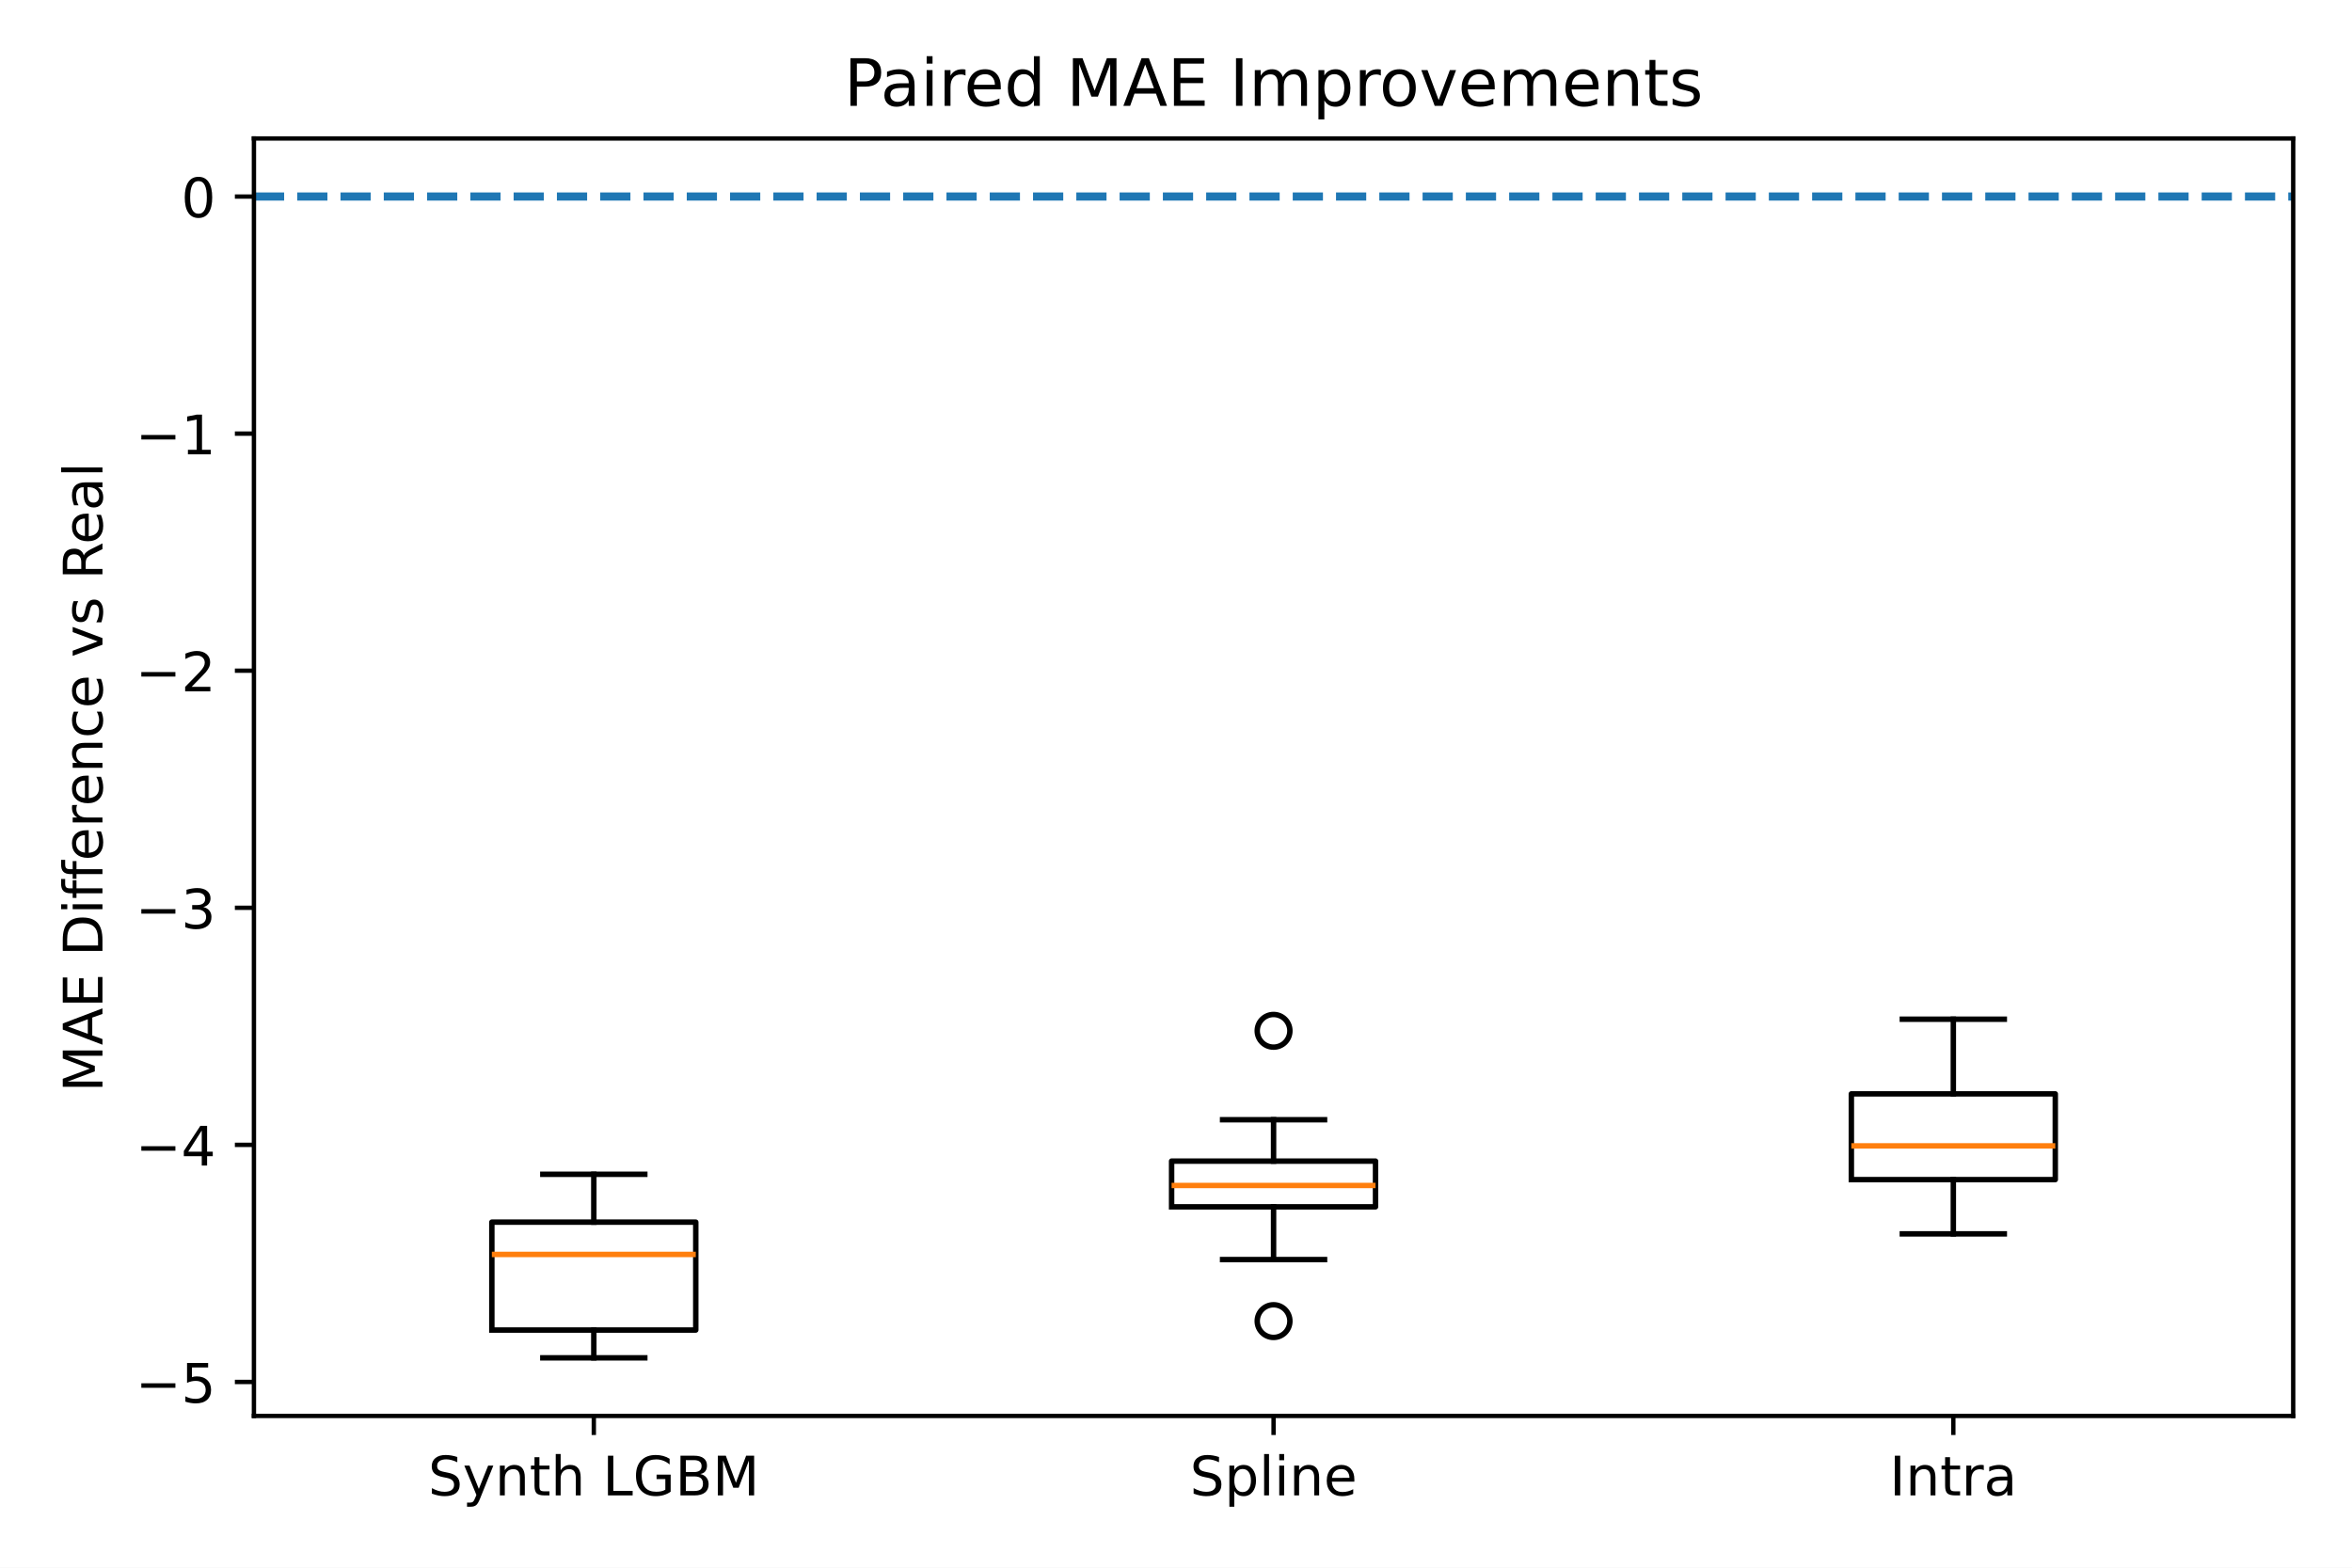
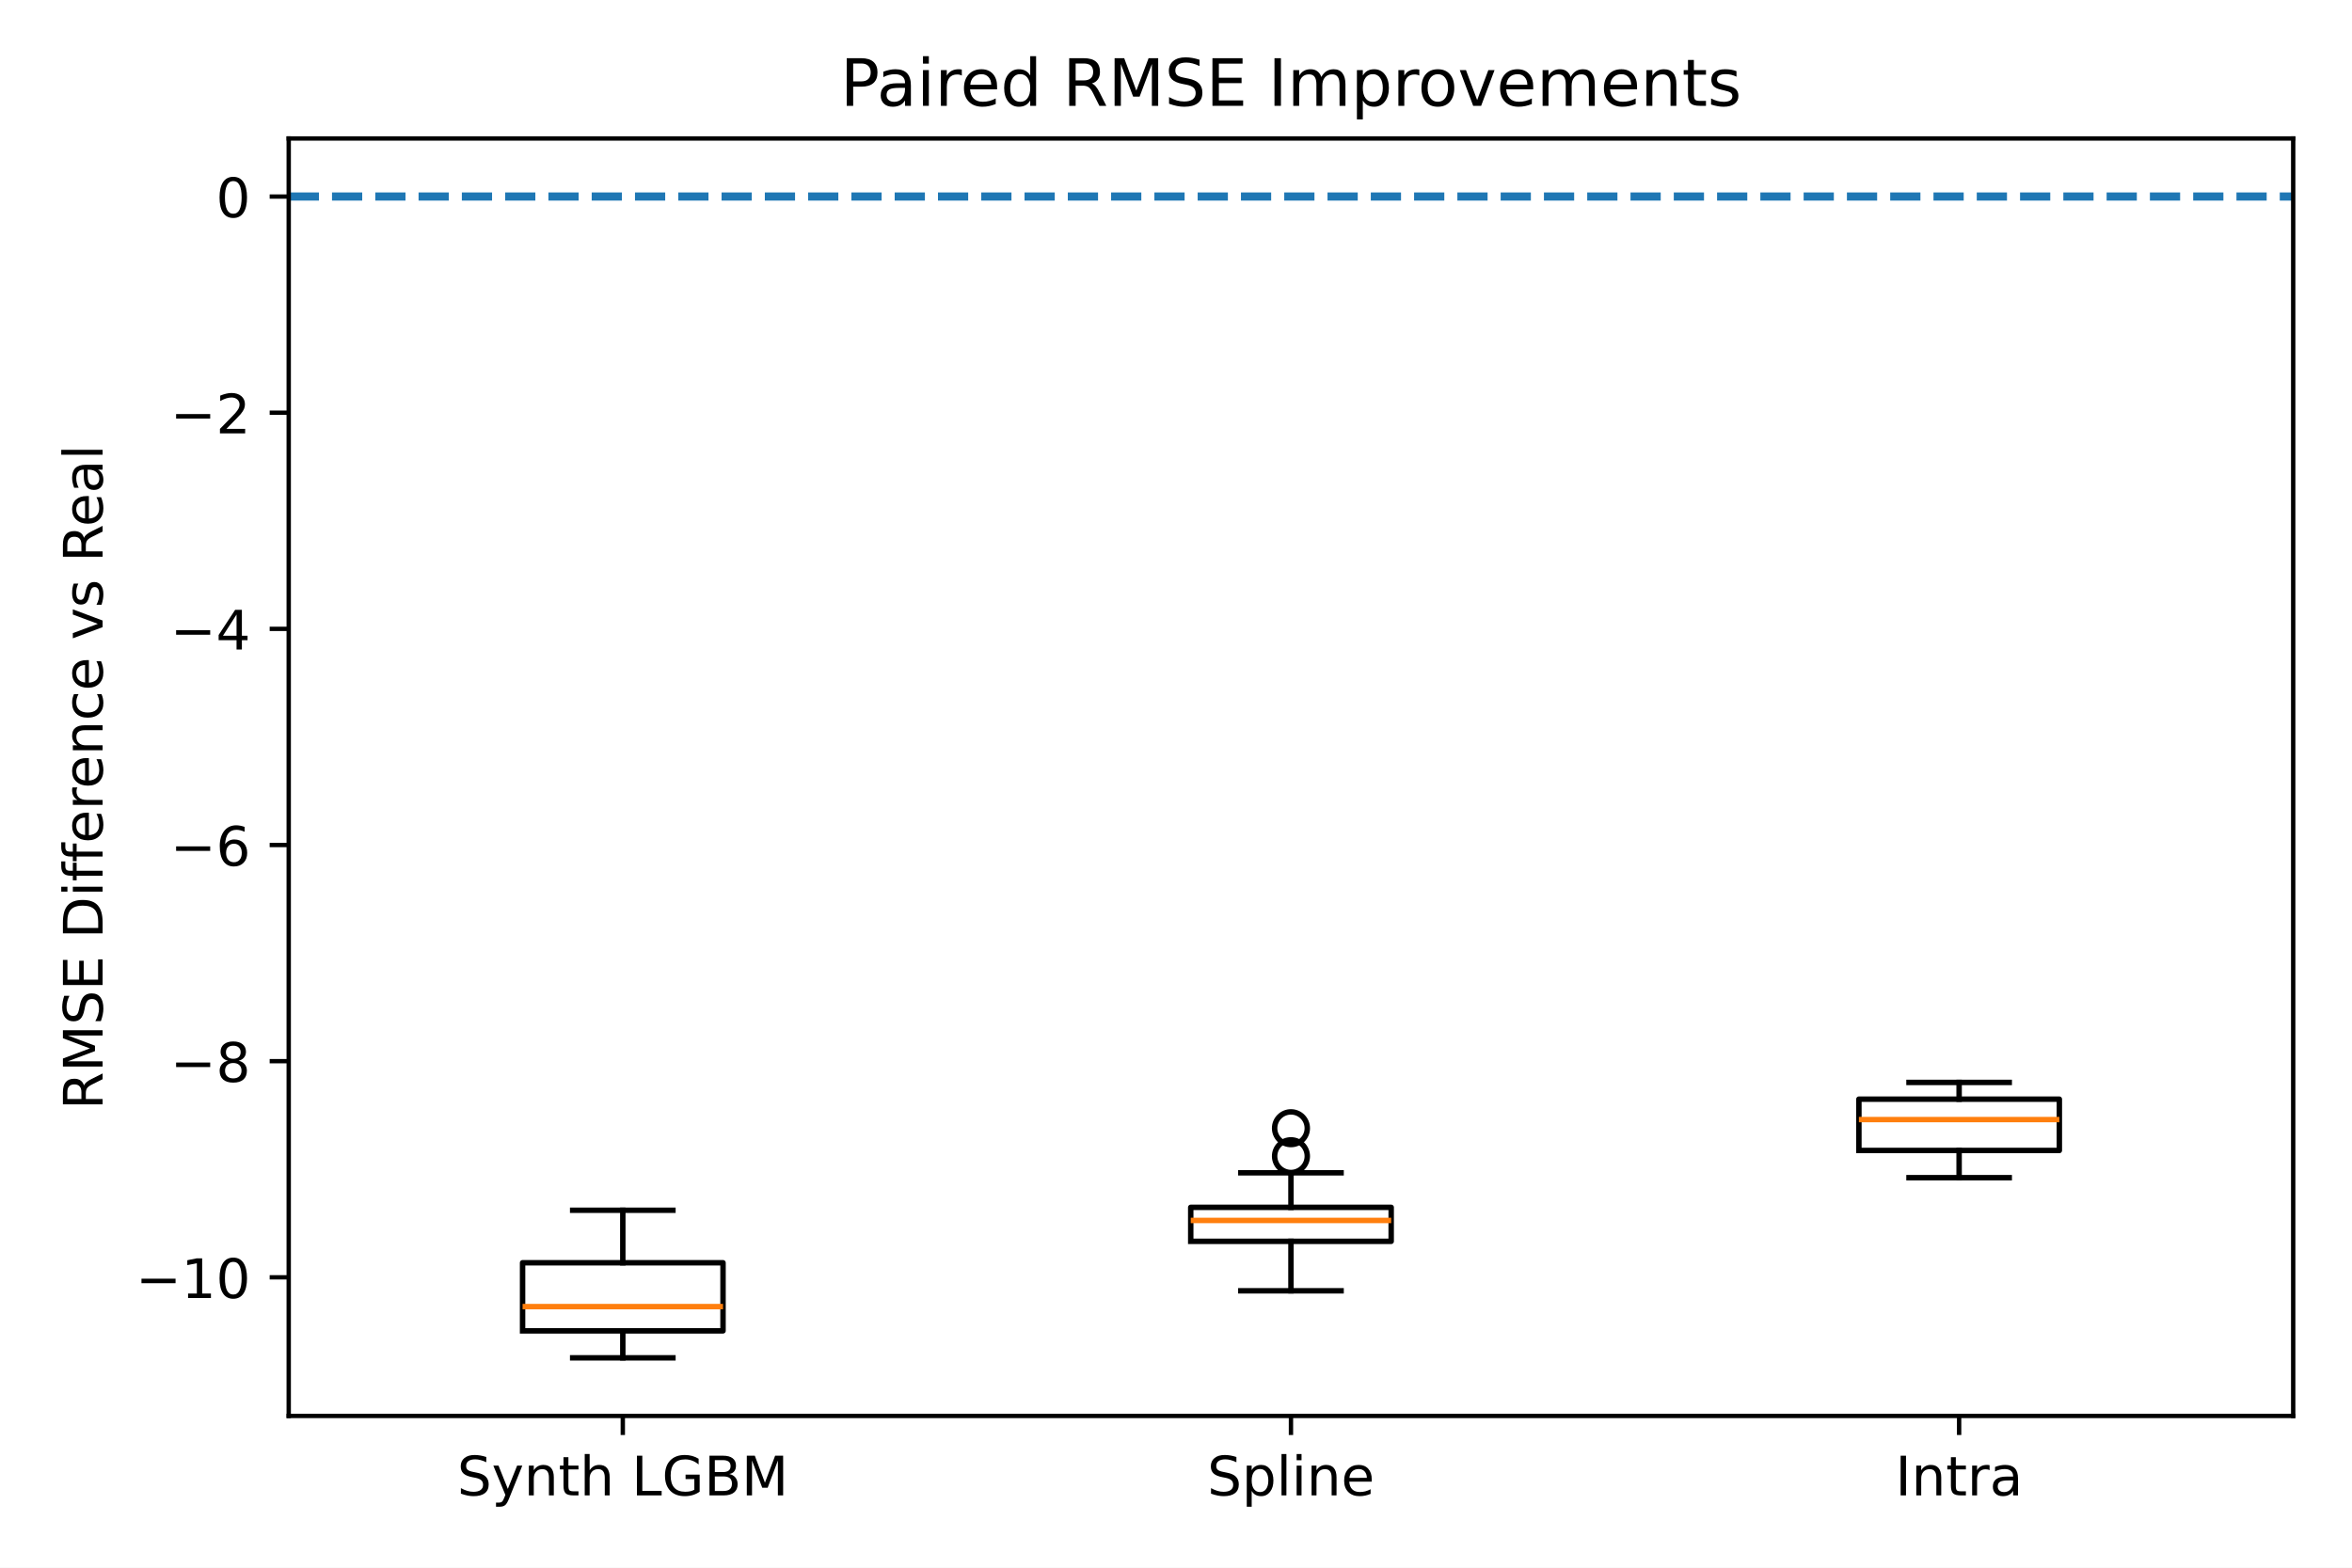
<svg xmlns="http://www.w3.org/2000/svg" xmlns:xlink="http://www.w3.org/1999/xlink" width="432pt" height="288pt" viewBox="0 0 432 288" version="1.1">
  <defs>
    <style type="text/css">*{stroke-linejoin: round; stroke-linecap: butt}</style>
  </defs>
  <g id="figure_1">
    <g id="patch_1">
      <path d="M 0 288  L 432 288  L 432 0  L 0 0  z " style="fill: #ffffff" />
    </g>
    <g id="axes_1">
      <g id="patch_2">
-         <path d="M 46.64 260.12  L 421.2 260.12  L 421.2 25.44  L 46.64 25.44  z " style="fill: #ffffff" />
+         <path d="M 53.03 260.12  L 421.2 260.12  L 421.2 25.44  L 53.03 25.44  z " style="fill: #ffffff" />
      </g>
      <g id="matplotlib.axis_1">
        <g id="xtick_1">
          <g id="line2d_1">
            <defs>
-               <path id="m4a7a758b79" d="M 0 0  L 0 3.5  " style="stroke: #000000; stroke-width: 0.8" />
+               <path id="m40078c1ee1" d="M 0 0  L 0 3.5  " style="stroke: #000000; stroke-width: 0.8" />
            </defs>
            <g>
-               <use xlink:href="#m4a7a758b79" x="109.067" y="260.12" style="stroke: #000000; stroke-width: 0.8" />
+               <use xlink:href="#m40078c1ee1" x="114.392" y="260.12" style="stroke: #000000; stroke-width: 0.8" />
            </g>
          </g>
          <g id="text_1">
-             <g transform="translate(78.64167 274.7184) scale(0.1 -0.1)">
+             <g transform="translate(83.96667 274.7184) scale(0.1 -0.1)">
              <defs>
                <path id="DejaVuSans-53" d="M 3425 4513  L 3425 3897  Q 3066 4069 2747 4153  Q 2428 4238 2131 4238  Q 1616 4238 1336 4038  Q 1056 3838 1056 3469  Q 1056 3159 1242 3001  Q 1428 2844 1947 2747  L 2328 2669  Q 3034 2534 3370 2195  Q 3706 1856 3706 1288  Q 3706 609 3251 259  Q 2797 -91 1919 -91  Q 1588 -91 1214 -16  Q 841 59 441 206  L 441 856  Q 825 641 1194 531  Q 1563 422 1919 422  Q 2459 422 2753 634  Q 3047 847 3047 1241  Q 3047 1584 2836 1778  Q 2625 1972 2144 2069  L 1759 2144  Q 1053 2284 737 2584  Q 422 2884 422 3419  Q 422 4038 858 4394  Q 1294 4750 2059 4750  Q 2388 4750 2728 4690  Q 3069 4631 3425 4513  z " transform="scale(0.015625)" />
                <path id="DejaVuSans-79" d="M 2059 -325  Q 1816 -950 1584 -1140  Q 1353 -1331 966 -1331  L 506 -1331  L 506 -850  L 844 -850  Q 1081 -850 1212 -737  Q 1344 -625 1503 -206  L 1606 56  L 191 3500  L 800 3500  L 1894 763  L 2988 3500  L 3597 3500  L 2059 -325  z " transform="scale(0.015625)" />
                <path id="DejaVuSans-6e" d="M 3513 2113  L 3513 0  L 2938 0  L 2938 2094  Q 2938 2591 2744 2837  Q 2550 3084 2163 3084  Q 1697 3084 1428 2787  Q 1159 2491 1159 1978  L 1159 0  L 581 0  L 581 3500  L 1159 3500  L 1159 2956  Q 1366 3272 1645 3428  Q 1925 3584 2291 3584  Q 2894 3584 3203 3211  Q 3513 2838 3513 2113  z " transform="scale(0.015625)" />
                <path id="DejaVuSans-74" d="M 1172 4494  L 1172 3500  L 2356 3500  L 2356 3053  L 1172 3053  L 1172 1153  Q 1172 725 1289 603  Q 1406 481 1766 481  L 2356 481  L 2356 0  L 1766 0  Q 1100 0 847 248  Q 594 497 594 1153  L 594 3053  L 172 3053  L 172 3500  L 594 3500  L 594 4494  L 1172 4494  z " transform="scale(0.015625)" />
                <path id="DejaVuSans-68" d="M 3513 2113  L 3513 0  L 2938 0  L 2938 2094  Q 2938 2591 2744 2837  Q 2550 3084 2163 3084  Q 1697 3084 1428 2787  Q 1159 2491 1159 1978  L 1159 0  L 581 0  L 581 4863  L 1159 4863  L 1159 2956  Q 1366 3272 1645 3428  Q 1925 3584 2291 3584  Q 2894 3584 3203 3211  Q 3513 2838 3513 2113  z " transform="scale(0.015625)" />
                <path id="DejaVuSans-20" transform="scale(0.015625)" />
                <path id="DejaVuSans-4c" d="M 628 4666  L 1259 4666  L 1259 531  L 3531 531  L 3531 0  L 628 0  L 628 4666  z " transform="scale(0.015625)" />
                <path id="DejaVuSans-47" d="M 3809 666  L 3809 1919  L 2778 1919  L 2778 2438  L 4434 2438  L 4434 434  Q 4069 175 3628 42  Q 3188 -91 2688 -91  Q 1594 -91 976 548  Q 359 1188 359 2328  Q 359 3472 976 4111  Q 1594 4750 2688 4750  Q 3144 4750 3555 4637  Q 3966 4525 4313 4306  L 4313 3634  Q 3963 3931 3569 4081  Q 3175 4231 2741 4231  Q 1884 4231 1454 3753  Q 1025 3275 1025 2328  Q 1025 1384 1454 906  Q 1884 428 2741 428  Q 3075 428 3337 486  Q 3600 544 3809 666  z " transform="scale(0.015625)" />
                <path id="DejaVuSans-42" d="M 1259 2228  L 1259 519  L 2272 519  Q 2781 519 3026 730  Q 3272 941 3272 1375  Q 3272 1813 3026 2020  Q 2781 2228 2272 2228  L 1259 2228  z M 1259 4147  L 1259 2741  L 2194 2741  Q 2656 2741 2882 2914  Q 3109 3088 3109 3444  Q 3109 3797 2882 3972  Q 2656 4147 2194 4147  L 1259 4147  z M 628 4666  L 2241 4666  Q 2963 4666 3353 4366  Q 3744 4066 3744 3513  Q 3744 3084 3544 2831  Q 3344 2578 2956 2516  Q 3422 2416 3680 2098  Q 3938 1781 3938 1306  Q 3938 681 3513 340  Q 3088 0 2303 0  L 628 0  L 628 4666  z " transform="scale(0.015625)" />
                <path id="DejaVuSans-4d" d="M 628 4666  L 1569 4666  L 2759 1491  L 3956 4666  L 4897 4666  L 4897 0  L 4281 0  L 4281 4097  L 3078 897  L 2444 897  L 1241 4097  L 1241 0  L 628 0  L 628 4666  z " transform="scale(0.015625)" />
              </defs>
              <use xlink:href="#DejaVuSans-53" />
              <use xlink:href="#DejaVuSans-79" transform="translate(63.47656 0)" />
              <use xlink:href="#DejaVuSans-6e" transform="translate(122.6562 0)" />
              <use xlink:href="#DejaVuSans-74" transform="translate(186.0352 0)" />
              <use xlink:href="#DejaVuSans-68" transform="translate(225.2441 0)" />
              <use xlink:href="#DejaVuSans-20" transform="translate(288.623 0)" />
              <use xlink:href="#DejaVuSans-4c" transform="translate(320.4102 0)" />
              <use xlink:href="#DejaVuSans-47" transform="translate(376.123 0)" />
              <use xlink:href="#DejaVuSans-42" transform="translate(453.6133 0)" />
              <use xlink:href="#DejaVuSans-4d" transform="translate(522.2168 0)" />
            </g>
          </g>
        </g>
        <g id="xtick_2">
          <g id="line2d_2">
            <g>
-               <use xlink:href="#m4a7a758b79" x="233.92" y="260.12" style="stroke: #000000; stroke-width: 0.8" />
+               <use xlink:href="#m40078c1ee1" x="237.115" y="260.12" style="stroke: #000000; stroke-width: 0.8" />
            </g>
          </g>
          <g id="text_2">
-             <g transform="translate(218.5481 274.7184) scale(0.1 -0.1)">
+             <g transform="translate(221.7431 274.7184) scale(0.1 -0.1)">
              <defs>
                <path id="DejaVuSans-70" d="M 1159 525  L 1159 -1331  L 581 -1331  L 581 3500  L 1159 3500  L 1159 2969  Q 1341 3281 1617 3432  Q 1894 3584 2278 3584  Q 2916 3584 3314 3078  Q 3713 2572 3713 1747  Q 3713 922 3314 415  Q 2916 -91 2278 -91  Q 1894 -91 1617 61  Q 1341 213 1159 525  z M 3116 1747  Q 3116 2381 2855 2742  Q 2594 3103 2138 3103  Q 1681 3103 1420 2742  Q 1159 2381 1159 1747  Q 1159 1113 1420 752  Q 1681 391 2138 391  Q 2594 391 2855 752  Q 3116 1113 3116 1747  z " transform="scale(0.015625)" />
                <path id="DejaVuSans-6c" d="M 603 4863  L 1178 4863  L 1178 0  L 603 0  L 603 4863  z " transform="scale(0.015625)" />
                <path id="DejaVuSans-69" d="M 603 3500  L 1178 3500  L 1178 0  L 603 0  L 603 3500  z M 603 4863  L 1178 4863  L 1178 4134  L 603 4134  L 603 4863  z " transform="scale(0.015625)" />
                <path id="DejaVuSans-65" d="M 3597 1894  L 3597 1613  L 953 1613  Q 991 1019 1311 708  Q 1631 397 2203 397  Q 2534 397 2845 478  Q 3156 559 3463 722  L 3463 178  Q 3153 47 2828 -22  Q 2503 -91 2169 -91  Q 1331 -91 842 396  Q 353 884 353 1716  Q 353 2575 817 3079  Q 1281 3584 2069 3584  Q 2775 3584 3186 3129  Q 3597 2675 3597 1894  z M 3022 2063  Q 3016 2534 2758 2815  Q 2500 3097 2075 3097  Q 1594 3097 1305 2825  Q 1016 2553 972 2059  L 3022 2063  z " transform="scale(0.015625)" />
              </defs>
              <use xlink:href="#DejaVuSans-53" />
              <use xlink:href="#DejaVuSans-70" transform="translate(63.47656 0)" />
              <use xlink:href="#DejaVuSans-6c" transform="translate(126.9531 0)" />
              <use xlink:href="#DejaVuSans-69" transform="translate(154.7363 0)" />
              <use xlink:href="#DejaVuSans-6e" transform="translate(182.5195 0)" />
              <use xlink:href="#DejaVuSans-65" transform="translate(245.8984 0)" />
            </g>
          </g>
        </g>
        <g id="xtick_3">
          <g id="line2d_3">
            <g>
-               <use xlink:href="#m4a7a758b79" x="358.773" y="260.12" style="stroke: #000000; stroke-width: 0.8" />
+               <use xlink:href="#m40078c1ee1" x="359.838" y="260.12" style="stroke: #000000; stroke-width: 0.8" />
            </g>
          </g>
          <g id="text_3">
-             <g transform="translate(347.0499 274.7184) scale(0.1 -0.1)">
+             <g transform="translate(348.1149 274.7184) scale(0.1 -0.1)">
              <defs>
                <path id="DejaVuSans-49" d="M 628 4666  L 1259 4666  L 1259 0  L 628 0  L 628 4666  z " transform="scale(0.015625)" />
                <path id="DejaVuSans-72" d="M 2631 2963  Q 2534 3019 2420 3045  Q 2306 3072 2169 3072  Q 1681 3072 1420 2755  Q 1159 2438 1159 1844  L 1159 0  L 581 0  L 581 3500  L 1159 3500  L 1159 2956  Q 1341 3275 1631 3429  Q 1922 3584 2338 3584  Q 2397 3584 2469 3576  Q 2541 3569 2628 3553  L 2631 2963  z " transform="scale(0.015625)" />
                <path id="DejaVuSans-61" d="M 2194 1759  Q 1497 1759 1228 1600  Q 959 1441 959 1056  Q 959 750 1161 570  Q 1363 391 1709 391  Q 2188 391 2477 730  Q 2766 1069 2766 1631  L 2766 1759  L 2194 1759  z M 3341 1997  L 3341 0  L 2766 0  L 2766 531  Q 2569 213 2275 61  Q 1981 -91 1556 -91  Q 1019 -91 701 211  Q 384 513 384 1019  Q 384 1609 779 1909  Q 1175 2209 1959 2209  L 2766 2209  L 2766 2266  Q 2766 2663 2505 2880  Q 2244 3097 1772 3097  Q 1472 3097 1187 3025  Q 903 2953 641 2809  L 641 3341  Q 956 3463 1253 3523  Q 1550 3584 1831 3584  Q 2591 3584 2966 3190  Q 3341 2797 3341 1997  z " transform="scale(0.015625)" />
              </defs>
              <use xlink:href="#DejaVuSans-49" />
              <use xlink:href="#DejaVuSans-6e" transform="translate(29.49219 0)" />
              <use xlink:href="#DejaVuSans-74" transform="translate(92.87109 0)" />
              <use xlink:href="#DejaVuSans-72" transform="translate(132.0801 0)" />
              <use xlink:href="#DejaVuSans-61" transform="translate(173.1934 0)" />
            </g>
          </g>
        </g>
      </g>
      <g id="matplotlib.axis_2">
        <g id="ytick_1">
          <g id="line2d_4">
            <defs>
-               <path id="m453dd89b4e" d="M 0 0  L -3.5 0  " style="stroke: #000000; stroke-width: 0.8" />
+               <path id="m75a9945400" d="M 0 0  L -3.5 0  " style="stroke: #000000; stroke-width: 0.8" />
            </defs>
            <g>
-               <use xlink:href="#m453dd89b4e" x="46.64" y="253.875" style="stroke: #000000; stroke-width: 0.8" />
+               <use xlink:href="#m75a9945400" x="53.03" y="234.659" style="stroke: #000000; stroke-width: 0.8" />
            </g>
          </g>
          <g id="text_4">
-             <g transform="translate(24.89781 257.6742) scale(0.1 -0.1)">
+             <g transform="translate(24.92531 238.4584) scale(0.1 -0.1)">
              <defs>
                <path id="DejaVuSans-2212" d="M 678 2272  L 4684 2272  L 4684 1741  L 678 1741  L 678 2272  z " transform="scale(0.015625)" />
-                 <path id="DejaVuSans-35" d="M 691 4666  L 3169 4666  L 3169 4134  L 1269 4134  L 1269 2991  Q 1406 3038 1543 3061  Q 1681 3084 1819 3084  Q 2600 3084 3056 2656  Q 3513 2228 3513 1497  Q 3513 744 3044 326  Q 2575 -91 1722 -91  Q 1428 -91 1123 -41  Q 819 9 494 109  L 494 744  Q 775 591 1075 516  Q 1375 441 1709 441  Q 2250 441 2565 725  Q 2881 1009 2881 1497  Q 2881 1984 2565 2268  Q 2250 2553 1709 2553  Q 1456 2553 1204 2497  Q 953 2441 691 2322  L 691 4666  z " transform="scale(0.015625)" />
-               </defs>
-               <use xlink:href="#DejaVuSans-2212" />
-               <use xlink:href="#DejaVuSans-35" transform="translate(83.78906 0)" />
+                 <path id="DejaVuSans-31" d="M 794 531  L 1825 531  L 1825 4091  L 703 3866  L 703 4441  L 1819 4666  L 2450 4666  L 2450 531  L 3481 531  L 3481 0  L 794 0  L 794 531  z " transform="scale(0.015625)" />
+                 <path id="DejaVuSans-30" d="M 2034 4250  Q 1547 4250 1301 3770  Q 1056 3291 1056 2328  Q 1056 1369 1301 889  Q 1547 409 2034 409  Q 2525 409 2770 889  Q 3016 1369 3016 2328  Q 3016 3291 2770 3770  Q 2525 4250 2034 4250  z M 2034 4750  Q 2819 4750 3233 4129  Q 3647 3509 3647 2328  Q 3647 1150 3233 529  Q 2819 -91 2034 -91  Q 1250 -91 836 529  Q 422 1150 422 2328  Q 422 3509 836 4129  Q 1250 4750 2034 4750  z " transform="scale(0.015625)" />
+               </defs>
+               <use xlink:href="#DejaVuSans-2212" />
+               <use xlink:href="#DejaVuSans-31" transform="translate(83.78906 0)" />
+               <use xlink:href="#DejaVuSans-30" transform="translate(147.4121 0)" />
            </g>
          </g>
        </g>
        <g id="ytick_2">
          <g id="line2d_5">
            <g>
-               <use xlink:href="#m453dd89b4e" x="46.64" y="210.321" style="stroke: #000000; stroke-width: 0.8" />
+               <use xlink:href="#m75a9945400" x="53.03" y="194.949" style="stroke: #000000; stroke-width: 0.8" />
            </g>
          </g>
          <g id="text_5">
-             <g transform="translate(24.89781 214.1206) scale(0.1 -0.1)">
-               <defs>
-                 <path id="DejaVuSans-34" d="M 2419 4116  L 825 1625  L 2419 1625  L 2419 4116  z M 2253 4666  L 3047 4666  L 3047 1625  L 3713 1625  L 3713 1100  L 3047 1100  L 3047 0  L 2419 0  L 2419 1100  L 313 1100  L 313 1709  L 2253 4666  z " transform="scale(0.015625)" />
-               </defs>
-               <use xlink:href="#DejaVuSans-2212" />
-               <use xlink:href="#DejaVuSans-34" transform="translate(83.78906 0)" />
+             <g transform="translate(31.28781 198.748) scale(0.1 -0.1)">
+               <defs>
+                 <path id="DejaVuSans-38" d="M 2034 2216  Q 1584 2216 1326 1975  Q 1069 1734 1069 1313  Q 1069 891 1326 650  Q 1584 409 2034 409  Q 2484 409 2743 651  Q 3003 894 3003 1313  Q 3003 1734 2745 1975  Q 2488 2216 2034 2216  z M 1403 2484  Q 997 2584 770 2862  Q 544 3141 544 3541  Q 544 4100 942 4425  Q 1341 4750 2034 4750  Q 2731 4750 3128 4425  Q 3525 4100 3525 3541  Q 3525 3141 3298 2862  Q 3072 2584 2669 2484  Q 3125 2378 3379 2068  Q 3634 1759 3634 1313  Q 3634 634 3220 271  Q 2806 -91 2034 -91  Q 1263 -91 848 271  Q 434 634 434 1313  Q 434 1759 690 2068  Q 947 2378 1403 2484  z M 1172 3481  Q 1172 3119 1398 2916  Q 1625 2713 2034 2713  Q 2441 2713 2670 2916  Q 2900 3119 2900 3481  Q 2900 3844 2670 4047  Q 2441 4250 2034 4250  Q 1625 4250 1398 4047  Q 1172 3844 1172 3481  z " transform="scale(0.015625)" />
+               </defs>
+               <use xlink:href="#DejaVuSans-2212" />
+               <use xlink:href="#DejaVuSans-38" transform="translate(83.78906 0)" />
            </g>
          </g>
        </g>
        <g id="ytick_3">
          <g id="line2d_6">
            <g>
-               <use xlink:href="#m453dd89b4e" x="46.64" y="166.768" style="stroke: #000000; stroke-width: 0.8" />
+               <use xlink:href="#m75a9945400" x="53.03" y="155.238" style="stroke: #000000; stroke-width: 0.8" />
            </g>
          </g>
          <g id="text_6">
-             <g transform="translate(24.89781 170.5671) scale(0.1 -0.1)">
-               <defs>
-                 <path id="DejaVuSans-33" d="M 2597 2516  Q 3050 2419 3304 2112  Q 3559 1806 3559 1356  Q 3559 666 3084 287  Q 2609 -91 1734 -91  Q 1441 -91 1130 -33  Q 819 25 488 141  L 488 750  Q 750 597 1062 519  Q 1375 441 1716 441  Q 2309 441 2620 675  Q 2931 909 2931 1356  Q 2931 1769 2642 2001  Q 2353 2234 1838 2234  L 1294 2234  L 1294 2753  L 1863 2753  Q 2328 2753 2575 2939  Q 2822 3125 2822 3475  Q 2822 3834 2567 4026  Q 2313 4219 1838 4219  Q 1578 4219 1281 4162  Q 984 4106 628 3988  L 628 4550  Q 988 4650 1302 4700  Q 1616 4750 1894 4750  Q 2613 4750 3031 4423  Q 3450 4097 3450 3541  Q 3450 3153 3228 2886  Q 3006 2619 2597 2516  z " transform="scale(0.015625)" />
-               </defs>
-               <use xlink:href="#DejaVuSans-2212" />
-               <use xlink:href="#DejaVuSans-33" transform="translate(83.78906 0)" />
+             <g transform="translate(31.28781 159.0377) scale(0.1 -0.1)">
+               <defs>
+                 <path id="DejaVuSans-36" d="M 2113 2584  Q 1688 2584 1439 2293  Q 1191 2003 1191 1497  Q 1191 994 1439 701  Q 1688 409 2113 409  Q 2538 409 2786 701  Q 3034 994 3034 1497  Q 3034 2003 2786 2293  Q 2538 2584 2113 2584  z M 3366 4563  L 3366 3988  Q 3128 4100 2886 4159  Q 2644 4219 2406 4219  Q 1781 4219 1451 3797  Q 1122 3375 1075 2522  Q 1259 2794 1537 2939  Q 1816 3084 2150 3084  Q 2853 3084 3261 2657  Q 3669 2231 3669 1497  Q 3669 778 3244 343  Q 2819 -91 2113 -91  Q 1303 -91 875 529  Q 447 1150 447 2328  Q 447 3434 972 4092  Q 1497 4750 2381 4750  Q 2619 4750 2861 4703  Q 3103 4656 3366 4563  z " transform="scale(0.015625)" />
+               </defs>
+               <use xlink:href="#DejaVuSans-2212" />
+               <use xlink:href="#DejaVuSans-36" transform="translate(83.78906 0)" />
            </g>
          </g>
        </g>
        <g id="ytick_4">
          <g id="line2d_7">
            <g>
-               <use xlink:href="#m453dd89b4e" x="46.64" y="123.214" style="stroke: #000000; stroke-width: 0.8" />
+               <use xlink:href="#m75a9945400" x="53.03" y="115.528" style="stroke: #000000; stroke-width: 0.8" />
            </g>
          </g>
          <g id="text_7">
-             <g transform="translate(24.89781 127.0136) scale(0.1 -0.1)">
-               <defs>
-                 <path id="DejaVuSans-32" d="M 1228 531  L 3431 531  L 3431 0  L 469 0  L 469 531  Q 828 903 1448 1529  Q 2069 2156 2228 2338  Q 2531 2678 2651 2914  Q 2772 3150 2772 3378  Q 2772 3750 2511 3984  Q 2250 4219 1831 4219  Q 1534 4219 1204 4116  Q 875 4013 500 3803  L 500 4441  Q 881 4594 1212 4672  Q 1544 4750 1819 4750  Q 2544 4750 2975 4387  Q 3406 4025 3406 3419  Q 3406 3131 3298 2873  Q 3191 2616 2906 2266  Q 2828 2175 2409 1742  Q 1991 1309 1228 531  z " transform="scale(0.015625)" />
-               </defs>
-               <use xlink:href="#DejaVuSans-2212" />
-               <use xlink:href="#DejaVuSans-32" transform="translate(83.78906 0)" />
+             <g transform="translate(31.28781 119.3273) scale(0.1 -0.1)">
+               <defs>
+                 <path id="DejaVuSans-34" d="M 2419 4116  L 825 1625  L 2419 1625  L 2419 4116  z M 2253 4666  L 3047 4666  L 3047 1625  L 3713 1625  L 3713 1100  L 3047 1100  L 3047 0  L 2419 0  L 2419 1100  L 313 1100  L 313 1709  L 2253 4666  z " transform="scale(0.015625)" />
+               </defs>
+               <use xlink:href="#DejaVuSans-2212" />
+               <use xlink:href="#DejaVuSans-34" transform="translate(83.78906 0)" />
            </g>
          </g>
        </g>
        <g id="ytick_5">
          <g id="line2d_8">
            <g>
-               <use xlink:href="#m453dd89b4e" x="46.64" y="79.661" style="stroke: #000000; stroke-width: 0.8" />
+               <use xlink:href="#m75a9945400" x="53.03" y="75.818" style="stroke: #000000; stroke-width: 0.8" />
            </g>
          </g>
          <g id="text_8">
-             <g transform="translate(24.89781 83.46003) scale(0.1 -0.1)">
-               <defs>
-                 <path id="DejaVuSans-31" d="M 794 531  L 1825 531  L 1825 4091  L 703 3866  L 703 4441  L 1819 4666  L 2450 4666  L 2450 531  L 3481 531  L 3481 0  L 794 0  L 794 531  z " transform="scale(0.015625)" />
-               </defs>
-               <use xlink:href="#DejaVuSans-2212" />
-               <use xlink:href="#DejaVuSans-31" transform="translate(83.78906 0)" />
+             <g transform="translate(31.28781 79.61688) scale(0.1 -0.1)">
+               <defs>
+                 <path id="DejaVuSans-32" d="M 1228 531  L 3431 531  L 3431 0  L 469 0  L 469 531  Q 828 903 1448 1529  Q 2069 2156 2228 2338  Q 2531 2678 2651 2914  Q 2772 3150 2772 3378  Q 2772 3750 2511 3984  Q 2250 4219 1831 4219  Q 1534 4219 1204 4116  Q 875 4013 500 3803  L 500 4441  Q 881 4594 1212 4672  Q 1544 4750 1819 4750  Q 2544 4750 2975 4387  Q 3406 4025 3406 3419  Q 3406 3131 3298 2873  Q 3191 2616 2906 2266  Q 2828 2175 2409 1742  Q 1991 1309 1228 531  z " transform="scale(0.015625)" />
+               </defs>
+               <use xlink:href="#DejaVuSans-2212" />
+               <use xlink:href="#DejaVuSans-32" transform="translate(83.78906 0)" />
            </g>
          </g>
        </g>
        <g id="ytick_6">
          <g id="line2d_9">
            <g>
-               <use xlink:href="#m453dd89b4e" x="46.64" y="36.107" style="stroke: #000000; stroke-width: 0.8" />
+               <use xlink:href="#m75a9945400" x="53.03" y="36.107" style="stroke: #000000; stroke-width: 0.8" />
            </g>
          </g>
          <g id="text_9">
-             <g transform="translate(33.2775 39.90649) scale(0.1 -0.1)">
-               <defs>
-                 <path id="DejaVuSans-30" d="M 2034 4250  Q 1547 4250 1301 3770  Q 1056 3291 1056 2328  Q 1056 1369 1301 889  Q 1547 409 2034 409  Q 2525 409 2770 889  Q 3016 1369 3016 2328  Q 3016 3291 2770 3770  Q 2525 4250 2034 4250  z M 2034 4750  Q 2819 4750 3233 4129  Q 3647 3509 3647 2328  Q 3647 1150 3233 529  Q 2819 -91 2034 -91  Q 1250 -91 836 529  Q 422 1150 422 2328  Q 422 3509 836 4129  Q 1250 4750 2034 4750  z " transform="scale(0.015625)" />
-               </defs>
+             <g transform="translate(39.6675 39.90649) scale(0.1 -0.1)">
              <use xlink:href="#DejaVuSans-30" />
            </g>
          </g>
        </g>
        <g id="text_10">
-           <g transform="translate(18.81812 200.6339) rotate(-90) scale(0.1 -0.1)">
+           <g transform="translate(18.84562 203.862) rotate(-90) scale(0.1 -0.1)">
            <defs>
-               <path id="DejaVuSans-41" d="M 2188 4044  L 1331 1722  L 3047 1722  L 2188 4044  z M 1831 4666  L 2547 4666  L 4325 0  L 3669 0  L 3244 1197  L 1141 1197  L 716 0  L 50 0  L 1831 4666  z " transform="scale(0.015625)" />
+               <path id="DejaVuSans-52" d="M 2841 2188  Q 3044 2119 3236 1894  Q 3428 1669 3622 1275  L 4263 0  L 3584 0  L 2988 1197  Q 2756 1666 2539 1819  Q 2322 1972 1947 1972  L 1259 1972  L 1259 0  L 628 0  L 628 4666  L 2053 4666  Q 2853 4666 3247 4331  Q 3641 3997 3641 3322  Q 3641 2881 3436 2590  Q 3231 2300 2841 2188  z M 1259 4147  L 1259 2491  L 2053 2491  Q 2509 2491 2742 2702  Q 2975 2913 2975 3322  Q 2975 3731 2742 3939  Q 2509 4147 2053 4147  L 1259 4147  z " transform="scale(0.015625)" />
              <path id="DejaVuSans-45" d="M 628 4666  L 3578 4666  L 3578 4134  L 1259 4134  L 1259 2753  L 3481 2753  L 3481 2222  L 1259 2222  L 1259 531  L 3634 531  L 3634 0  L 628 0  L 628 4666  z " transform="scale(0.015625)" />
              <path id="DejaVuSans-44" d="M 1259 4147  L 1259 519  L 2022 519  Q 2988 519 3436 956  Q 3884 1394 3884 2338  Q 3884 3275 3436 3711  Q 2988 4147 2022 4147  L 1259 4147  z M 628 4666  L 1925 4666  Q 3281 4666 3915 4102  Q 4550 3538 4550 2338  Q 4550 1131 3912 565  Q 3275 0 1925 0  L 628 0  L 628 4666  z " transform="scale(0.015625)" />
              <path id="DejaVuSans-66" d="M 2375 4863  L 2375 4384  L 1825 4384  Q 1516 4384 1395 4259  Q 1275 4134 1275 3809  L 1275 3500  L 2222 3500  L 2222 3053  L 1275 3053  L 1275 0  L 697 0  L 697 3053  L 147 3053  L 147 3500  L 697 3500  L 697 3744  Q 697 4328 969 4595  Q 1241 4863 1831 4863  L 2375 4863  z " transform="scale(0.015625)" />
              <path id="DejaVuSans-63" d="M 3122 3366  L 3122 2828  Q 2878 2963 2633 3030  Q 2388 3097 2138 3097  Q 1578 3097 1268 2742  Q 959 2388 959 1747  Q 959 1106 1268 751  Q 1578 397 2138 397  Q 2388 397 2633 464  Q 2878 531 3122 666  L 3122 134  Q 2881 22 2623 -34  Q 2366 -91 2075 -91  Q 1284 -91 818 406  Q 353 903 353 1747  Q 353 2603 823 3093  Q 1294 3584 2113 3584  Q 2378 3584 2631 3529  Q 2884 3475 3122 3366  z " transform="scale(0.015625)" />
              <path id="DejaVuSans-76" d="M 191 3500  L 800 3500  L 1894 563  L 2988 3500  L 3597 3500  L 2284 0  L 1503 0  L 191 3500  z " transform="scale(0.015625)" />
              <path id="DejaVuSans-73" d="M 2834 3397  L 2834 2853  Q 2591 2978 2328 3040  Q 2066 3103 1784 3103  Q 1356 3103 1142 2972  Q 928 2841 928 2578  Q 928 2378 1081 2264  Q 1234 2150 1697 2047  L 1894 2003  Q 2506 1872 2764 1633  Q 3022 1394 3022 966  Q 3022 478 2636 193  Q 2250 -91 1575 -91  Q 1294 -91 989 -36  Q 684 19 347 128  L 347 722  Q 666 556 975 473  Q 1284 391 1588 391  Q 1994 391 2212 530  Q 2431 669 2431 922  Q 2431 1156 2273 1281  Q 2116 1406 1581 1522  L 1381 1569  Q 847 1681 609 1914  Q 372 2147 372 2553  Q 372 3047 722 3315  Q 1072 3584 1716 3584  Q 2034 3584 2315 3537  Q 2597 3491 2834 3397  z " transform="scale(0.015625)" />
-               <path id="DejaVuSans-52" d="M 2841 2188  Q 3044 2119 3236 1894  Q 3428 1669 3622 1275  L 4263 0  L 3584 0  L 2988 1197  Q 2756 1666 2539 1819  Q 2322 1972 1947 1972  L 1259 1972  L 1259 0  L 628 0  L 628 4666  L 2053 4666  Q 2853 4666 3247 4331  Q 3641 3997 3641 3322  Q 3641 2881 3436 2590  Q 3231 2300 2841 2188  z M 1259 4147  L 1259 2491  L 2053 2491  Q 2509 2491 2742 2702  Q 2975 2913 2975 3322  Q 2975 3731 2742 3939  Q 2509 4147 2053 4147  L 1259 4147  z " transform="scale(0.015625)" />
            </defs>
-             <use xlink:href="#DejaVuSans-4d" />
-             <use xlink:href="#DejaVuSans-41" transform="translate(86.2793 0)" />
-             <use xlink:href="#DejaVuSans-45" transform="translate(154.6875 0)" />
-             <use xlink:href="#DejaVuSans-20" transform="translate(217.8711 0)" />
-             <use xlink:href="#DejaVuSans-44" transform="translate(249.6582 0)" />
-             <use xlink:href="#DejaVuSans-69" transform="translate(326.6602 0)" />
-             <use xlink:href="#DejaVuSans-66" transform="translate(354.4434 0)" />
-             <use xlink:href="#DejaVuSans-66" transform="translate(389.6484 0)" />
-             <use xlink:href="#DejaVuSans-65" transform="translate(424.8535 0)" />
-             <use xlink:href="#DejaVuSans-72" transform="translate(486.377 0)" />
-             <use xlink:href="#DejaVuSans-65" transform="translate(525.2402 0)" />
-             <use xlink:href="#DejaVuSans-6e" transform="translate(586.7637 0)" />
-             <use xlink:href="#DejaVuSans-63" transform="translate(650.1426 0)" />
-             <use xlink:href="#DejaVuSans-65" transform="translate(705.123 0)" />
-             <use xlink:href="#DejaVuSans-20" transform="translate(766.6465 0)" />
-             <use xlink:href="#DejaVuSans-76" transform="translate(798.4336 0)" />
-             <use xlink:href="#DejaVuSans-73" transform="translate(857.6133 0)" />
-             <use xlink:href="#DejaVuSans-20" transform="translate(909.7129 0)" />
-             <use xlink:href="#DejaVuSans-52" transform="translate(941.5 0)" />
-             <use xlink:href="#DejaVuSans-65" transform="translate(1006.482 0)" />
-             <use xlink:href="#DejaVuSans-61" transform="translate(1068.006 0)" />
-             <use xlink:href="#DejaVuSans-6c" transform="translate(1129.285 0)" />
+             <use xlink:href="#DejaVuSans-52" />
+             <use xlink:href="#DejaVuSans-4d" transform="translate(69.48242 0)" />
+             <use xlink:href="#DejaVuSans-53" transform="translate(155.7617 0)" />
+             <use xlink:href="#DejaVuSans-45" transform="translate(219.2383 0)" />
+             <use xlink:href="#DejaVuSans-20" transform="translate(282.4219 0)" />
+             <use xlink:href="#DejaVuSans-44" transform="translate(314.209 0)" />
+             <use xlink:href="#DejaVuSans-69" transform="translate(391.2109 0)" />
+             <use xlink:href="#DejaVuSans-66" transform="translate(418.9941 0)" />
+             <use xlink:href="#DejaVuSans-66" transform="translate(454.1992 0)" />
+             <use xlink:href="#DejaVuSans-65" transform="translate(489.4043 0)" />
+             <use xlink:href="#DejaVuSans-72" transform="translate(550.9277 0)" />
+             <use xlink:href="#DejaVuSans-65" transform="translate(589.791 0)" />
+             <use xlink:href="#DejaVuSans-6e" transform="translate(651.3145 0)" />
+             <use xlink:href="#DejaVuSans-63" transform="translate(714.6934 0)" />
+             <use xlink:href="#DejaVuSans-65" transform="translate(769.6738 0)" />
+             <use xlink:href="#DejaVuSans-20" transform="translate(831.1973 0)" />
+             <use xlink:href="#DejaVuSans-76" transform="translate(862.9844 0)" />
+             <use xlink:href="#DejaVuSans-73" transform="translate(922.1641 0)" />
+             <use xlink:href="#DejaVuSans-20" transform="translate(974.2637 0)" />
+             <use xlink:href="#DejaVuSans-52" transform="translate(1006.051 0)" />
+             <use xlink:href="#DejaVuSans-65" transform="translate(1071.033 0)" />
+             <use xlink:href="#DejaVuSans-61" transform="translate(1132.557 0)" />
+             <use xlink:href="#DejaVuSans-6c" transform="translate(1193.836 0)" />
          </g>
        </g>
      </g>
      <g id="line2d_10">
-         <path d="M 90.339 244.341  L 127.795 244.341  L 127.795 224.521  L 90.339 224.521  L 90.339 244.341  " clip-path="url(#pf4c4886f86)" style="fill: none; stroke: #000000; stroke-linecap: square" />
+         <path d="M 95.983 244.491  L 132.8 244.491  L 132.8 231.981  L 95.983 231.981  L 95.983 244.491  " clip-path="url(#p678638ca17)" style="fill: none; stroke: #000000; stroke-linecap: square" />
      </g>
      <g id="line2d_11">
-         <path d="M 109.067 244.341  L 109.067 249.453  " clip-path="url(#pf4c4886f86)" style="fill: none; stroke: #000000; stroke-linecap: square" />
+         <path d="M 114.392 244.491  L 114.392 249.453  " clip-path="url(#p678638ca17)" style="fill: none; stroke: #000000; stroke-linecap: square" />
      </g>
      <g id="line2d_12">
-         <path d="M 109.067 224.521  L 109.067 215.734  " clip-path="url(#pf4c4886f86)" style="fill: none; stroke: #000000; stroke-linecap: square" />
+         <path d="M 114.392 231.981  L 114.392 222.336  " clip-path="url(#p678638ca17)" style="fill: none; stroke: #000000; stroke-linecap: square" />
      </g>
      <g id="line2d_13">
-         <path d="M 99.703 249.453  L 118.431 249.453  " clip-path="url(#pf4c4886f86)" style="fill: none; stroke: #000000; stroke-linecap: square" />
+         <path d="M 105.187 249.453  L 123.596 249.453  " clip-path="url(#p678638ca17)" style="fill: none; stroke: #000000; stroke-linecap: square" />
      </g>
      <g id="line2d_14">
-         <path d="M 99.703 215.734  L 118.431 215.734  " clip-path="url(#pf4c4886f86)" style="fill: none; stroke: #000000; stroke-linecap: square" />
+         <path d="M 105.187 222.336  L 123.596 222.336  " clip-path="url(#p678638ca17)" style="fill: none; stroke: #000000; stroke-linecap: square" />
      </g>
      <g id="line2d_15" />
      <g id="line2d_16">
-         <path d="M 215.192 221.705  L 252.648 221.705  L 252.648 213.306  L 215.192 213.306  L 215.192 221.705  " clip-path="url(#pf4c4886f86)" style="fill: none; stroke: #000000; stroke-linecap: square" />
+         <path d="M 218.707 228.044  L 255.524 228.044  L 255.524 221.803  L 218.707 221.803  L 218.707 228.044  " clip-path="url(#p678638ca17)" style="fill: none; stroke: #000000; stroke-linecap: square" />
      </g>
      <g id="line2d_17">
-         <path d="M 233.92 221.705  L 233.92 231.393  " clip-path="url(#pf4c4886f86)" style="fill: none; stroke: #000000; stroke-linecap: square" />
+         <path d="M 237.115 228.044  L 237.115 237.13  " clip-path="url(#p678638ca17)" style="fill: none; stroke: #000000; stroke-linecap: square" />
      </g>
      <g id="line2d_18">
-         <path d="M 233.92 213.306  L 233.92 205.708  " clip-path="url(#pf4c4886f86)" style="fill: none; stroke: #000000; stroke-linecap: square" />
+         <path d="M 237.115 221.803  L 237.115 215.458  " clip-path="url(#p678638ca17)" style="fill: none; stroke: #000000; stroke-linecap: square" />
      </g>
      <g id="line2d_19">
-         <path d="M 224.556 231.393  L 243.284 231.393  " clip-path="url(#pf4c4886f86)" style="fill: none; stroke: #000000; stroke-linecap: square" />
+         <path d="M 227.911 237.13  L 246.319 237.13  " clip-path="url(#p678638ca17)" style="fill: none; stroke: #000000; stroke-linecap: square" />
      </g>
      <g id="line2d_20">
-         <path d="M 224.556 205.708  L 243.284 205.708  " clip-path="url(#pf4c4886f86)" style="fill: none; stroke: #000000; stroke-linecap: square" />
+         <path d="M 227.911 215.458  L 246.319 215.458  " clip-path="url(#p678638ca17)" style="fill: none; stroke: #000000; stroke-linecap: square" />
      </g>
      <g id="line2d_21">
        <defs>
-           <path id="m33b46f8c1f" d="M 0 3  C 0.796 3 1.559 2.684 2.121 2.121  C 2.684 1.559 3 0.796 3 0  C 3 -0.796 2.684 -1.559 2.121 -2.121  C 1.559 -2.684 0.796 -3 0 -3  C -0.796 -3 -1.559 -2.684 -2.121 -2.121  C -2.684 -1.559 -3 -0.796 -3 0  C -3 0.796 -2.684 1.559 -2.121 2.121  C -1.559 2.684 -0.796 3 0 3  z " style="stroke: #000000" />
+           <path id="m4aad3d4366" d="M 0 3  C 0.796 3 1.559 2.684 2.121 2.121  C 2.684 1.559 3 0.796 3 0  C 3 -0.796 2.684 -1.559 2.121 -2.121  C 1.559 -2.684 0.796 -3 0 -3  C -0.796 -3 -1.559 -2.684 -2.121 -2.121  C -2.684 -1.559 -3 -0.796 -3 0  C -3 0.796 -2.684 1.559 -2.121 2.121  C -1.559 2.684 -0.796 3 0 3  z " style="stroke: #000000" />
        </defs>
-         <g clip-path="url(#pf4c4886f86)">
-           <use xlink:href="#m33b46f8c1f" x="233.92" y="242.699" style="fill-opacity: 0; stroke: #000000" />
-           <use xlink:href="#m33b46f8c1f" x="233.92" y="189.371" style="fill-opacity: 0; stroke: #000000" />
+         <g clip-path="url(#p678638ca17)">
+           <use xlink:href="#m4aad3d4366" x="237.115" y="207.264" style="fill-opacity: 0; stroke: #000000" />
+           <use xlink:href="#m4aad3d4366" x="237.115" y="212.405" style="fill-opacity: 0; stroke: #000000" />
        </g>
      </g>
      <g id="line2d_22">
-         <path d="M 340.045 216.705  L 377.501 216.705  L 377.501 200.954  L 340.045 200.954  L 340.045 216.705  " clip-path="url(#pf4c4886f86)" style="fill: none; stroke: #000000; stroke-linecap: square" />
+         <path d="M 341.43 211.356  L 378.247 211.356  L 378.247 201.929  L 341.43 201.929  L 341.43 211.356  " clip-path="url(#p678638ca17)" style="fill: none; stroke: #000000; stroke-linecap: square" />
      </g>
      <g id="line2d_23">
-         <path d="M 358.773 216.705  L 358.773 226.675  " clip-path="url(#pf4c4886f86)" style="fill: none; stroke: #000000; stroke-linecap: square" />
+         <path d="M 359.838 211.356  L 359.838 216.355  " clip-path="url(#p678638ca17)" style="fill: none; stroke: #000000; stroke-linecap: square" />
      </g>
      <g id="line2d_24">
-         <path d="M 358.773 200.954  L 358.773 187.237  " clip-path="url(#pf4c4886f86)" style="fill: none; stroke: #000000; stroke-linecap: square" />
+         <path d="M 359.838 201.929  L 359.838 198.857  " clip-path="url(#p678638ca17)" style="fill: none; stroke: #000000; stroke-linecap: square" />
      </g>
      <g id="line2d_25">
-         <path d="M 349.409 226.675  L 368.137 226.675  " clip-path="url(#pf4c4886f86)" style="fill: none; stroke: #000000; stroke-linecap: square" />
+         <path d="M 350.634 216.355  L 369.043 216.355  " clip-path="url(#p678638ca17)" style="fill: none; stroke: #000000; stroke-linecap: square" />
      </g>
      <g id="line2d_26">
-         <path d="M 349.409 187.237  L 368.137 187.237  " clip-path="url(#pf4c4886f86)" style="fill: none; stroke: #000000; stroke-linecap: square" />
+         <path d="M 350.634 198.857  L 369.043 198.857  " clip-path="url(#p678638ca17)" style="fill: none; stroke: #000000; stroke-linecap: square" />
      </g>
      <g id="line2d_27" />
      <g id="line2d_28">
-         <path d="M 46.64 36.107  L 421.2 36.107  " clip-path="url(#pf4c4886f86)" style="fill: none; stroke-dasharray: 5.55,2.4; stroke-dashoffset: 0; stroke: #1f77b4; stroke-width: 1.5" />
+         <path d="M 53.03 36.107  L 421.2 36.107  " clip-path="url(#p678638ca17)" style="fill: none; stroke-dasharray: 5.55,2.4; stroke-dashoffset: 0; stroke: #1f77b4; stroke-width: 1.5" />
      </g>
      <g id="line2d_29">
-         <path d="M 90.339 230.453  L 127.795 230.453  " clip-path="url(#pf4c4886f86)" style="fill: none; stroke: #ff7f0e" />
+         <path d="M 95.983 240.033  L 132.8 240.033  " clip-path="url(#p678638ca17)" style="fill: none; stroke: #ff7f0e" />
      </g>
      <g id="line2d_30">
-         <path d="M 215.192 217.786  L 252.648 217.786  " clip-path="url(#pf4c4886f86)" style="fill: none; stroke: #ff7f0e" />
+         <path d="M 218.707 224.208  L 255.524 224.208  " clip-path="url(#p678638ca17)" style="fill: none; stroke: #ff7f0e" />
      </g>
      <g id="line2d_31">
-         <path d="M 340.045 210.506  L 377.501 210.506  " clip-path="url(#pf4c4886f86)" style="fill: none; stroke: #ff7f0e" />
+         <path d="M 341.43 205.677  L 378.247 205.677  " clip-path="url(#p678638ca17)" style="fill: none; stroke: #ff7f0e" />
      </g>
      <g id="patch_3">
-         <path d="M 46.64 260.12  L 46.64 25.44  " style="fill: none; stroke: #000000; stroke-width: 0.8; stroke-linejoin: miter; stroke-linecap: square" />
+         <path d="M 53.03 260.12  L 53.03 25.44  " style="fill: none; stroke: #000000; stroke-width: 0.8; stroke-linejoin: miter; stroke-linecap: square" />
      </g>
      <g id="patch_4">
        <path d="M 421.2 260.12  L 421.2 25.44  " style="fill: none; stroke: #000000; stroke-width: 0.8; stroke-linejoin: miter; stroke-linecap: square" />
      </g>
      <g id="patch_5">
-         <path d="M 46.64 260.12  L 421.2 260.12  " style="fill: none; stroke: #000000; stroke-width: 0.8; stroke-linejoin: miter; stroke-linecap: square" />
+         <path d="M 53.03 260.12  L 421.2 260.12  " style="fill: none; stroke: #000000; stroke-width: 0.8; stroke-linejoin: miter; stroke-linecap: square" />
      </g>
      <g id="patch_6">
-         <path d="M 46.64 25.44  L 421.2 25.44  " style="fill: none; stroke: #000000; stroke-width: 0.8; stroke-linejoin: miter; stroke-linecap: square" />
+         <path d="M 53.03 25.44  L 421.2 25.44  " style="fill: none; stroke: #000000; stroke-width: 0.8; stroke-linejoin: miter; stroke-linecap: square" />
      </g>
      <g id="text_11">
-         <g transform="translate(155.0238 19.44) scale(0.12 -0.12)">
+         <g transform="translate(154.345 19.44) scale(0.12 -0.12)">
          <defs>
            <path id="DejaVuSans-50" d="M 1259 4147  L 1259 2394  L 2053 2394  Q 2494 2394 2734 2622  Q 2975 2850 2975 3272  Q 2975 3691 2734 3919  Q 2494 4147 2053 4147  L 1259 4147  z M 628 4666  L 2053 4666  Q 2838 4666 3239 4311  Q 3641 3956 3641 3272  Q 3641 2581 3239 2228  Q 2838 1875 2053 1875  L 1259 1875  L 1259 0  L 628 0  L 628 4666  z " transform="scale(0.015625)" />
            <path id="DejaVuSans-64" d="M 2906 2969  L 2906 4863  L 3481 4863  L 3481 0  L 2906 0  L 2906 525  Q 2725 213 2448 61  Q 2172 -91 1784 -91  Q 1150 -91 751 415  Q 353 922 353 1747  Q 353 2572 751 3078  Q 1150 3584 1784 3584  Q 2172 3584 2448 3432  Q 2725 3281 2906 2969  z M 947 1747  Q 947 1113 1208 752  Q 1469 391 1925 391  Q 2381 391 2643 752  Q 2906 1113 2906 1747  Q 2906 2381 2643 2742  Q 2381 3103 1925 3103  Q 1469 3103 1208 2742  Q 947 2381 947 1747  z " transform="scale(0.015625)" />
            <path id="DejaVuSans-6d" d="M 3328 2828  Q 3544 3216 3844 3400  Q 4144 3584 4550 3584  Q 5097 3584 5394 3201  Q 5691 2819 5691 2113  L 5691 0  L 5113 0  L 5113 2094  Q 5113 2597 4934 2840  Q 4756 3084 4391 3084  Q 3944 3084 3684 2787  Q 3425 2491 3425 1978  L 3425 0  L 2847 0  L 2847 2094  Q 2847 2600 2669 2842  Q 2491 3084 2119 3084  Q 1678 3084 1418 2786  Q 1159 2488 1159 1978  L 1159 0  L 581 0  L 581 3500  L 1159 3500  L 1159 2956  Q 1356 3278 1631 3431  Q 1906 3584 2284 3584  Q 2666 3584 2933 3390  Q 3200 3197 3328 2828  z " transform="scale(0.015625)" />
            <path id="DejaVuSans-6f" d="M 1959 3097  Q 1497 3097 1228 2736  Q 959 2375 959 1747  Q 959 1119 1226 758  Q 1494 397 1959 397  Q 2419 397 2687 759  Q 2956 1122 2956 1747  Q 2956 2369 2687 2733  Q 2419 3097 1959 3097  z M 1959 3584  Q 2709 3584 3137 3096  Q 3566 2609 3566 1747  Q 3566 888 3137 398  Q 2709 -91 1959 -91  Q 1206 -91 779 398  Q 353 888 353 1747  Q 353 2609 779 3096  Q 1206 3584 1959 3584  z " transform="scale(0.015625)" />
          </defs>
          <use xlink:href="#DejaVuSans-50" />
          <use xlink:href="#DejaVuSans-61" transform="translate(55.80273 0)" />
          <use xlink:href="#DejaVuSans-69" transform="translate(117.082 0)" />
          <use xlink:href="#DejaVuSans-72" transform="translate(144.8652 0)" />
          <use xlink:href="#DejaVuSans-65" transform="translate(183.7285 0)" />
          <use xlink:href="#DejaVuSans-64" transform="translate(245.252 0)" />
          <use xlink:href="#DejaVuSans-20" transform="translate(308.7285 0)" />
-           <use xlink:href="#DejaVuSans-4d" transform="translate(340.5156 0)" />
-           <use xlink:href="#DejaVuSans-41" transform="translate(426.7949 0)" />
-           <use xlink:href="#DejaVuSans-45" transform="translate(495.2031 0)" />
-           <use xlink:href="#DejaVuSans-20" transform="translate(558.3867 0)" />
-           <use xlink:href="#DejaVuSans-49" transform="translate(590.1738 0)" />
-           <use xlink:href="#DejaVuSans-6d" transform="translate(619.666 0)" />
-           <use xlink:href="#DejaVuSans-70" transform="translate(717.0781 0)" />
-           <use xlink:href="#DejaVuSans-72" transform="translate(780.5547 0)" />
-           <use xlink:href="#DejaVuSans-6f" transform="translate(819.418 0)" />
-           <use xlink:href="#DejaVuSans-76" transform="translate(880.5996 0)" />
-           <use xlink:href="#DejaVuSans-65" transform="translate(939.7793 0)" />
-           <use xlink:href="#DejaVuSans-6d" transform="translate(1001.303 0)" />
-           <use xlink:href="#DejaVuSans-65" transform="translate(1098.715 0)" />
-           <use xlink:href="#DejaVuSans-6e" transform="translate(1160.238 0)" />
-           <use xlink:href="#DejaVuSans-74" transform="translate(1223.617 0)" />
-           <use xlink:href="#DejaVuSans-73" transform="translate(1262.826 0)" />
+           <use xlink:href="#DejaVuSans-52" transform="translate(340.5156 0)" />
+           <use xlink:href="#DejaVuSans-4d" transform="translate(409.998 0)" />
+           <use xlink:href="#DejaVuSans-53" transform="translate(496.2773 0)" />
+           <use xlink:href="#DejaVuSans-45" transform="translate(559.7539 0)" />
+           <use xlink:href="#DejaVuSans-20" transform="translate(622.9375 0)" />
+           <use xlink:href="#DejaVuSans-49" transform="translate(654.7246 0)" />
+           <use xlink:href="#DejaVuSans-6d" transform="translate(684.2168 0)" />
+           <use xlink:href="#DejaVuSans-70" transform="translate(781.6289 0)" />
+           <use xlink:href="#DejaVuSans-72" transform="translate(845.1055 0)" />
+           <use xlink:href="#DejaVuSans-6f" transform="translate(883.9688 0)" />
+           <use xlink:href="#DejaVuSans-76" transform="translate(945.1504 0)" />
+           <use xlink:href="#DejaVuSans-65" transform="translate(1004.33 0)" />
+           <use xlink:href="#DejaVuSans-6d" transform="translate(1065.854 0)" />
+           <use xlink:href="#DejaVuSans-65" transform="translate(1163.266 0)" />
+           <use xlink:href="#DejaVuSans-6e" transform="translate(1224.789 0)" />
+           <use xlink:href="#DejaVuSans-74" transform="translate(1288.168 0)" />
+           <use xlink:href="#DejaVuSans-73" transform="translate(1327.377 0)" />
        </g>
      </g>
    </g>
  </g>
  <defs>
-     <clipPath id="pf4c4886f86">
-       <rect x="46.64" y="25.44" width="374.56" height="234.68" />
+     <clipPath id="p678638ca17">
+       <rect x="53.03" y="25.44" width="368.17" height="234.68" />
    </clipPath>
  </defs>
</svg>
